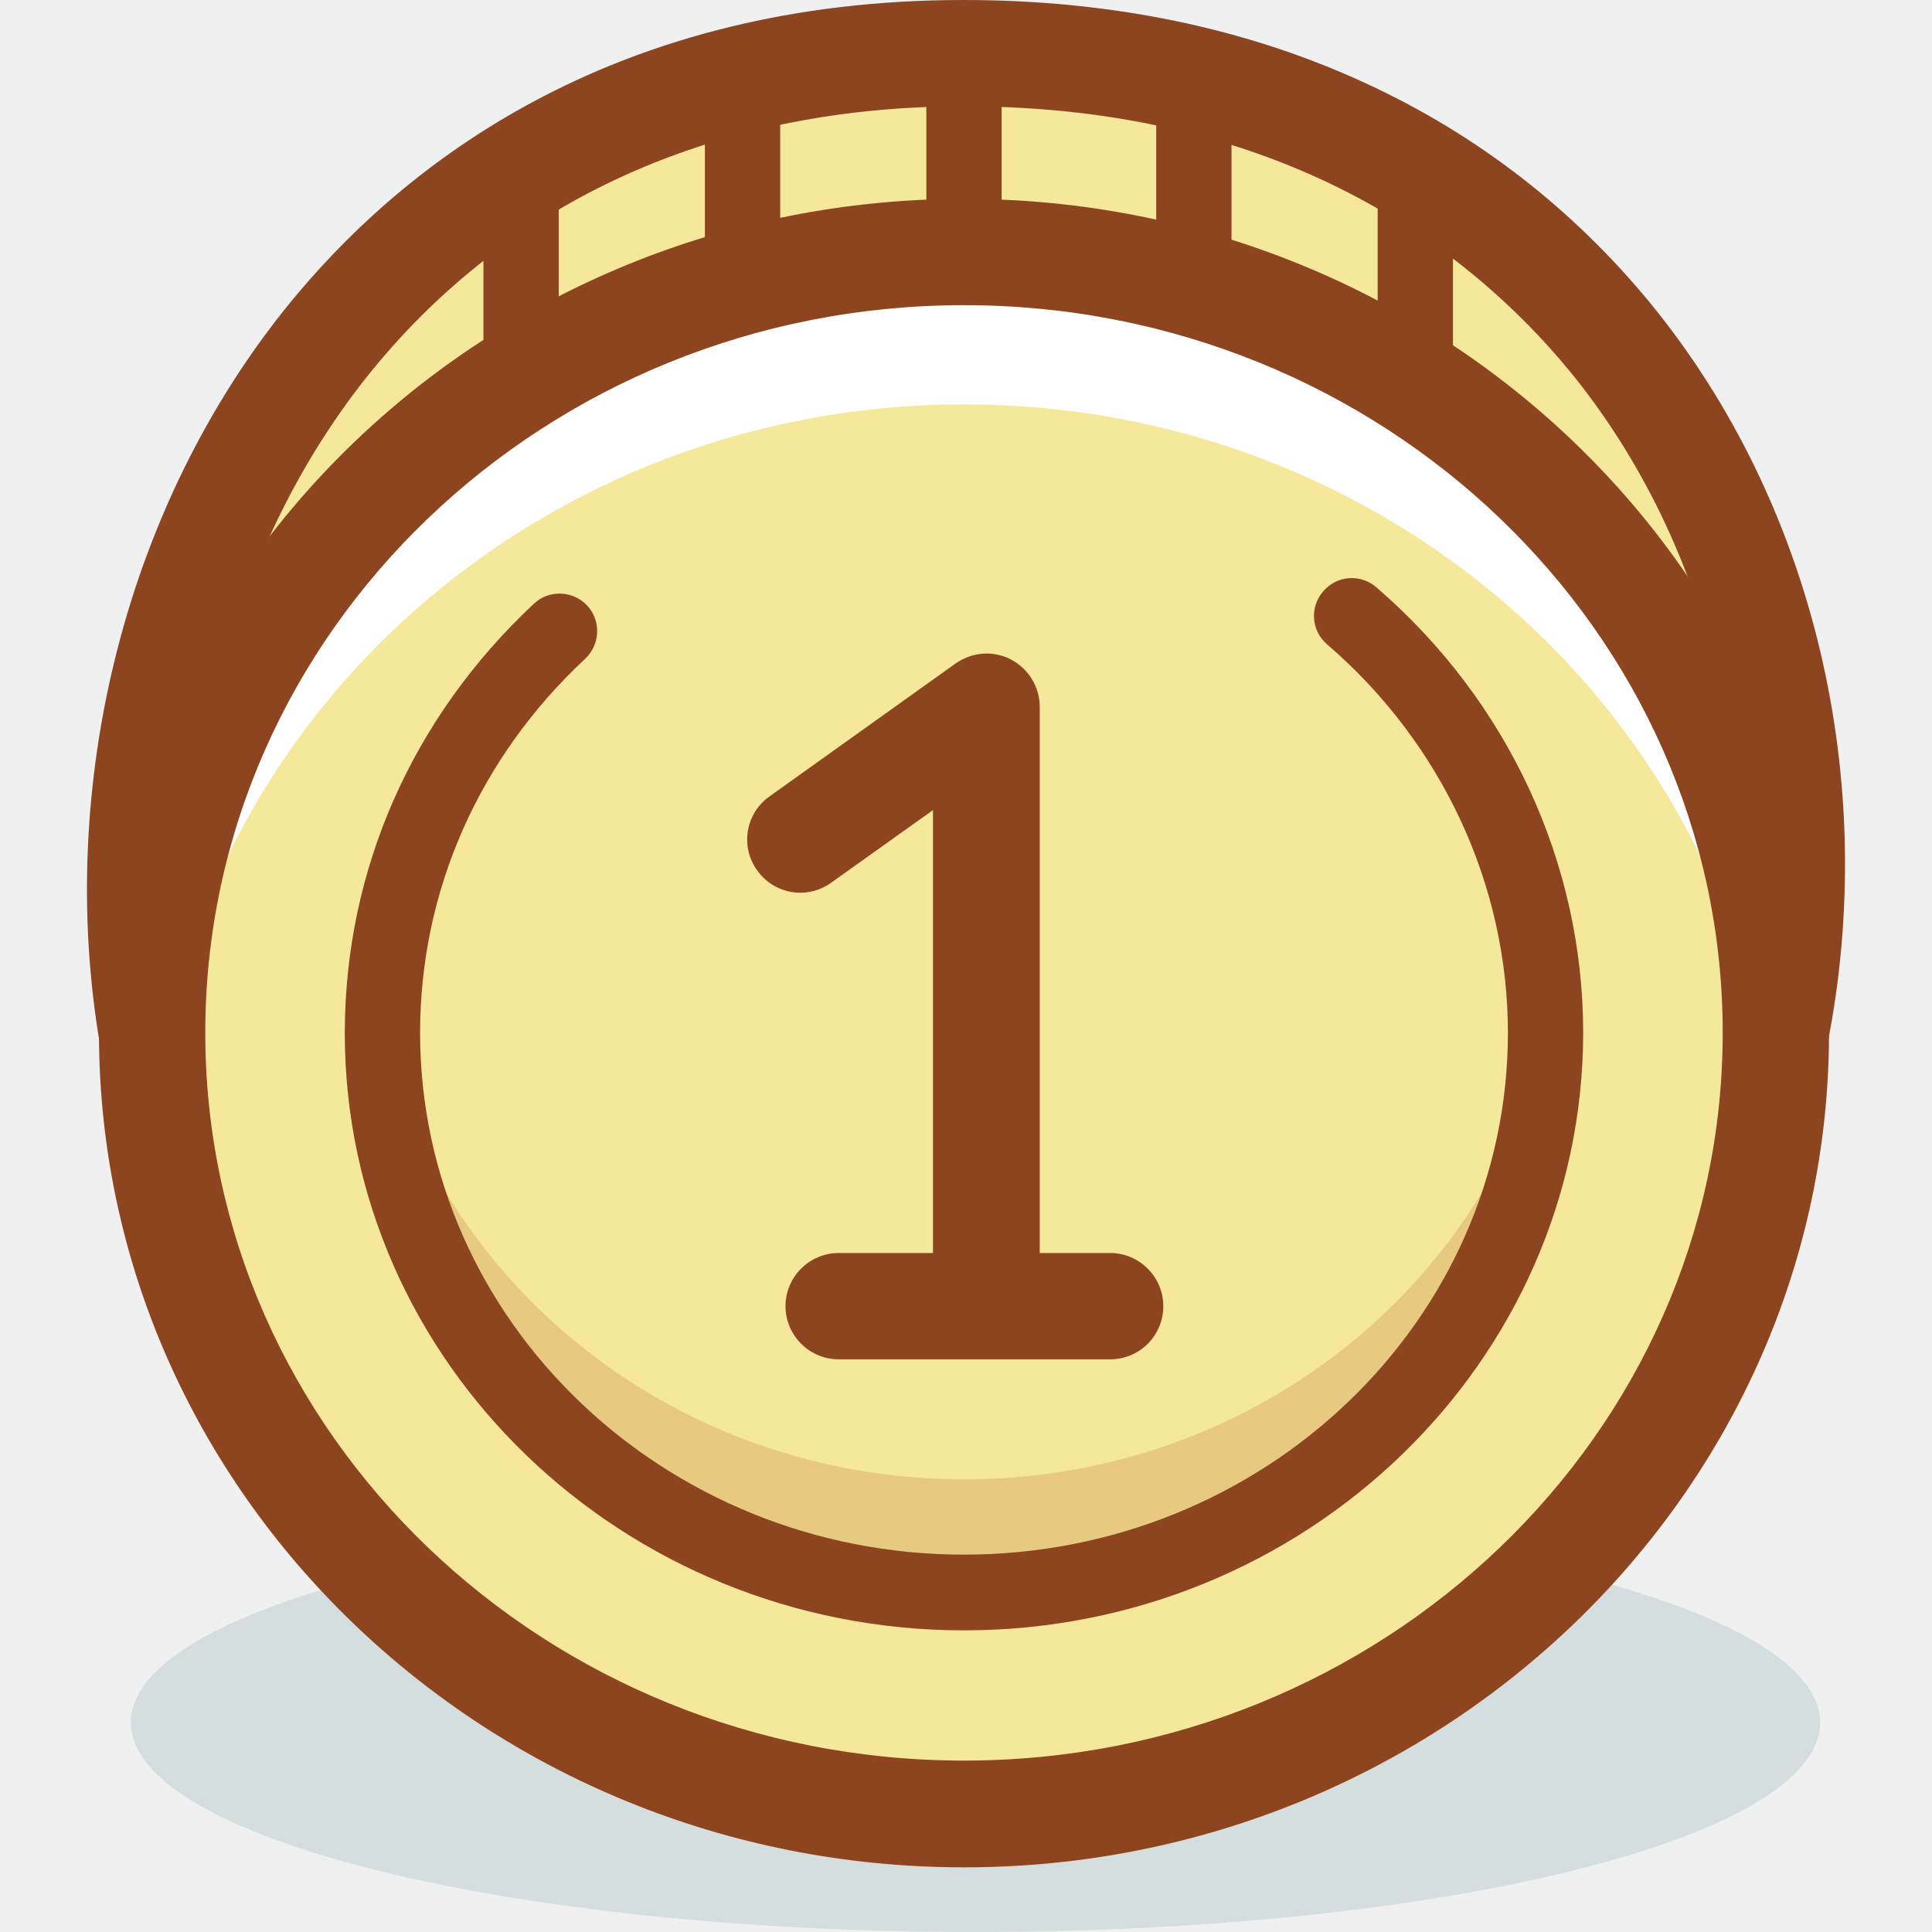
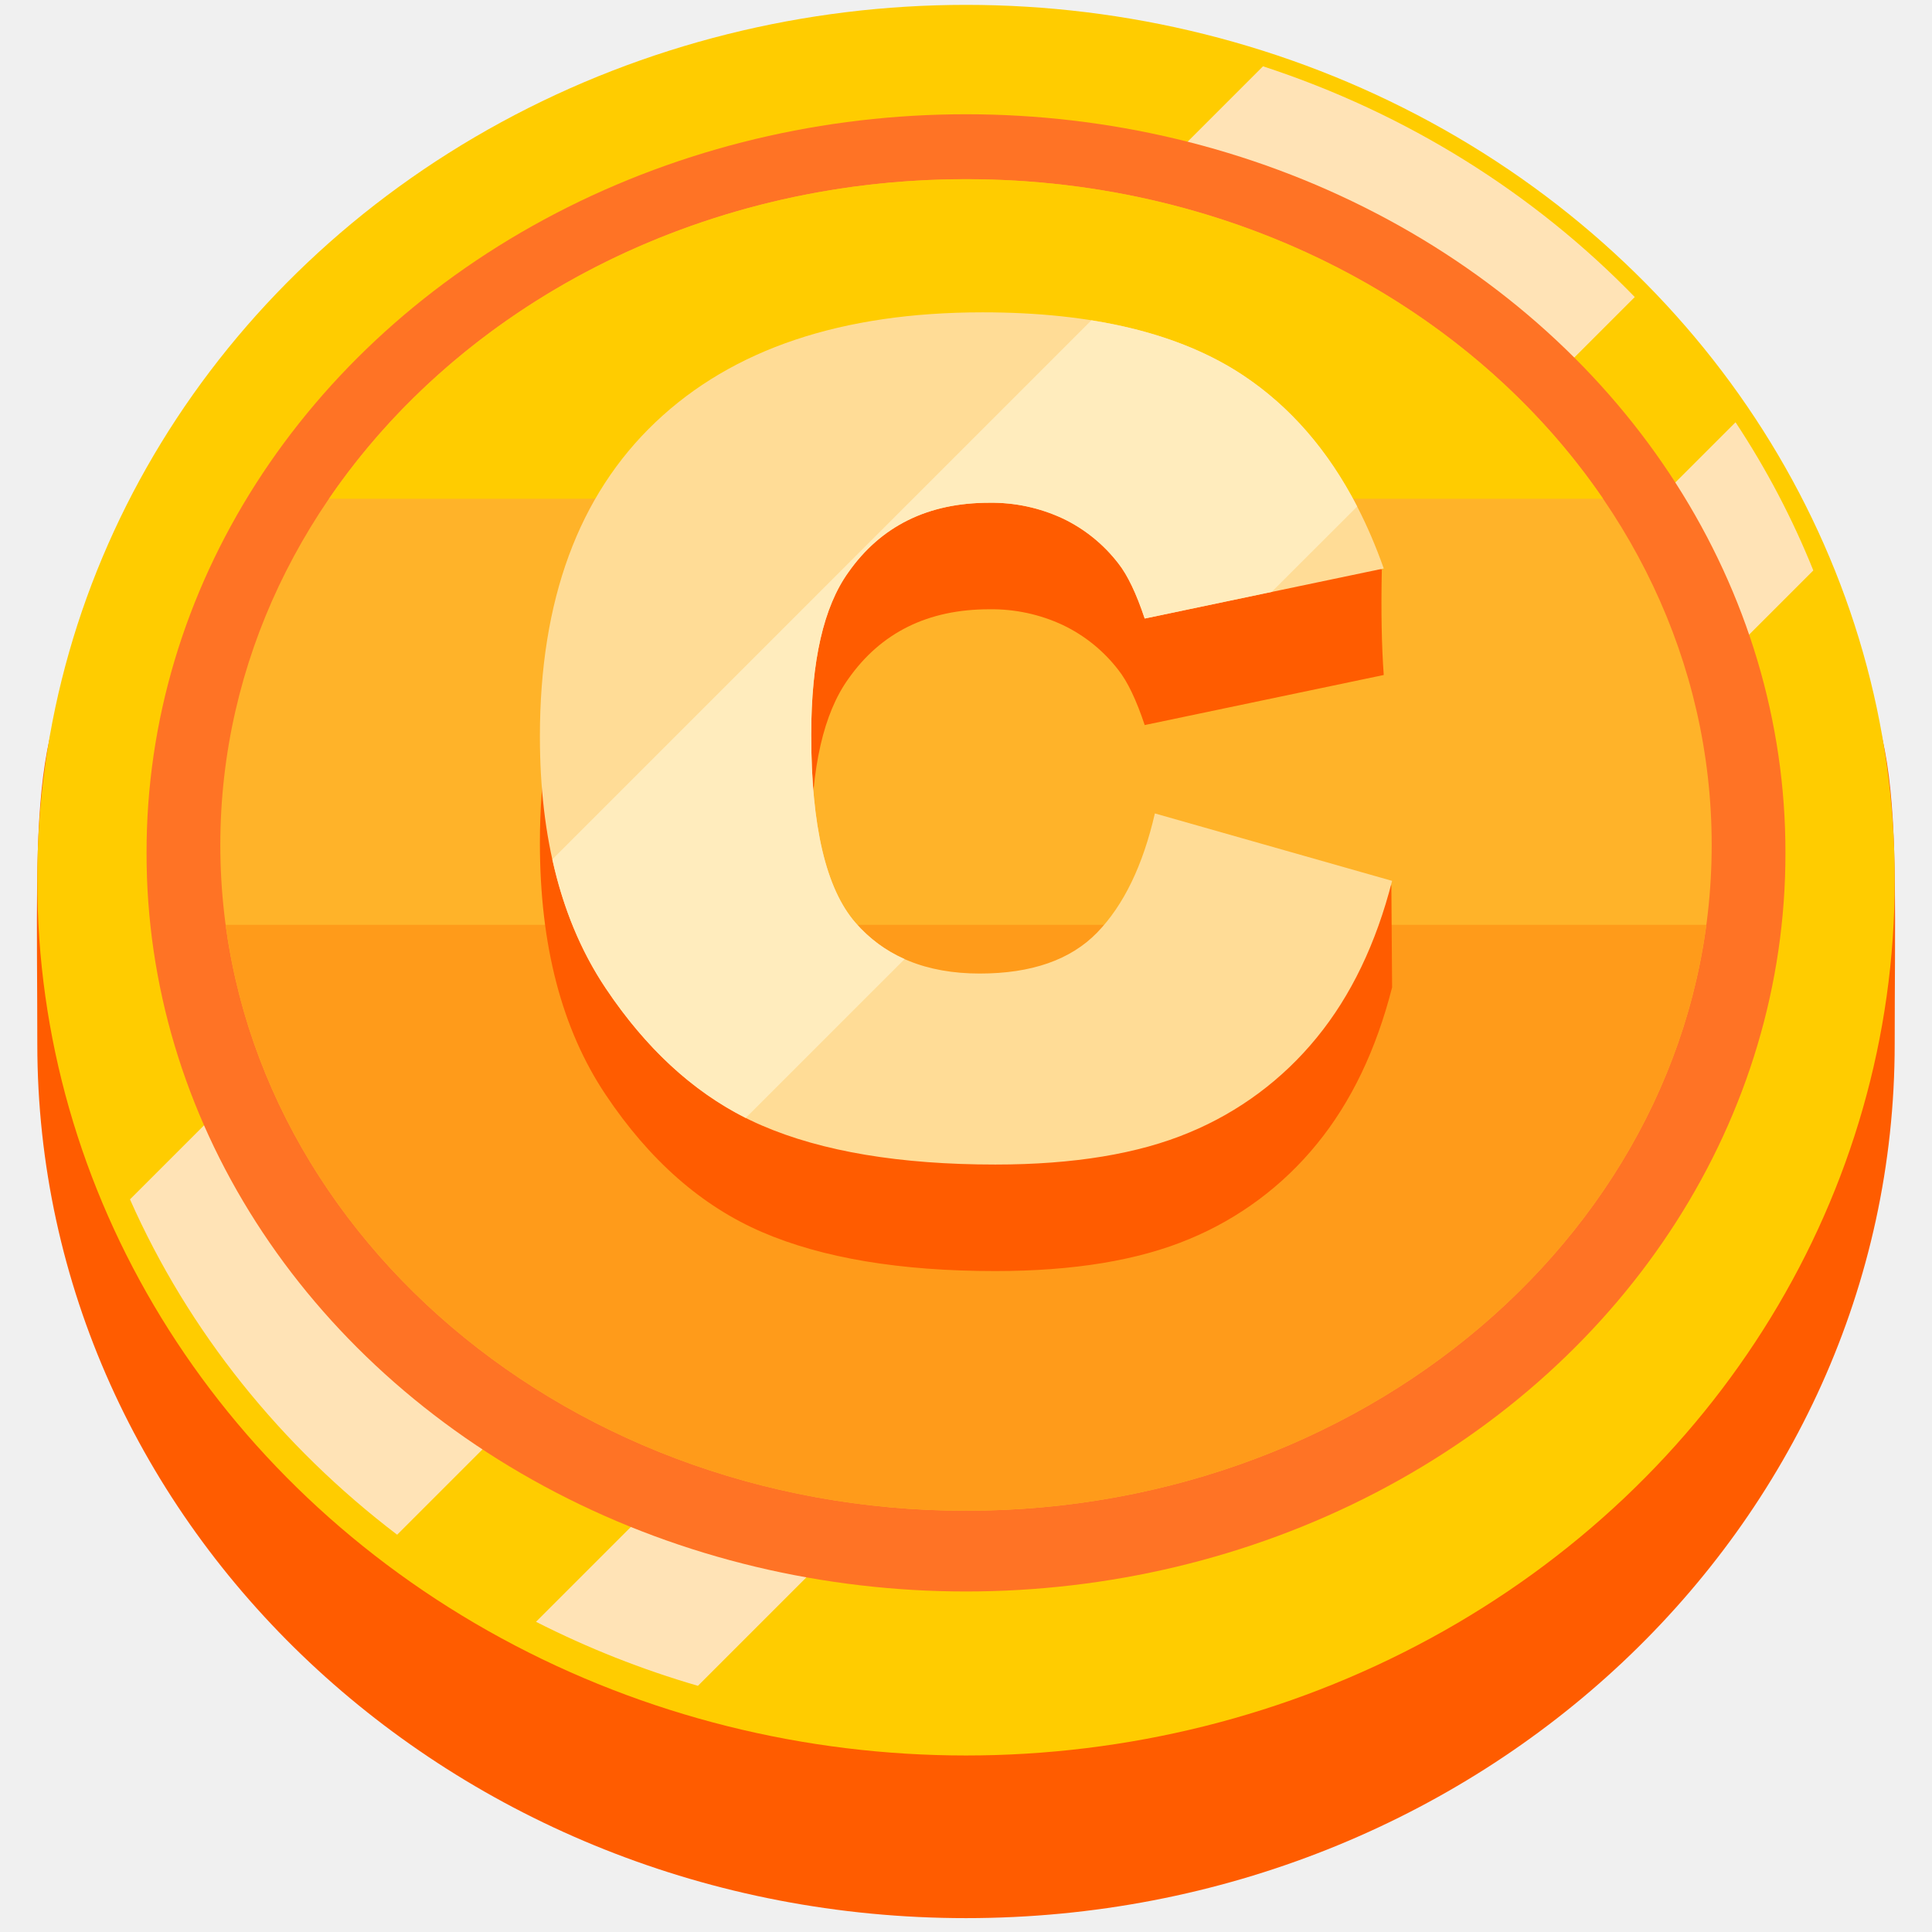
- <svg xmlns="http://www.w3.org/2000/svg" version="1.1" id="Layer_1" x="0px" y="0px" viewBox="0 0 436.2 436.2" style="enable-background:new 0 0 436.2 436.2;" xml:space="preserve">
-   <ellipse style="opacity:0.5;fill:#B8CBCD;enable-background:new    ;" cx="220.247" cy="388.9" rx="190.7" ry="47.3" />
-   <path style="fill:#F6E89A;" d="M400.847,233.7c-19.1,95.5-82.1,130.9-183.3,130.9s-166.9-35-183.3-130.9  c-16.6-98.4,43.4-221.7,183.4-221.7S421.647,129.9,400.847,233.7z" />
-   <path style="fill:#8D4520;" d="M217.647,376.6c-55.8,0-98.3-10.3-130.1-31.5c-34.7-23.1-56.6-59.9-65-109.4  c-4.9-28.8-3.6-59.4,3.8-88.5c7.7-30.4,21.9-58.5,41.1-81.2c25.4-30.1,72.1-66,150.1-66c33.2,0,63.8,6.3,90.8,18.8  c25.2,11.6,46.8,28.4,64.3,49.7c36.9,45.1,51.8,107.7,39.9,167.5c-10,50.1-31.6,85.7-65.9,108.9  C315.147,366.2,272.947,376.6,217.647,376.6z M217.647,24c-54.5,0-100.1,19.9-131.8,57.4c-33.5,39.6-48.7,97.2-39.6,150.2  c14.2,83.6,67.1,120.9,171.4,120.9c101.8,0,154.7-37.4,171.5-121.3c10.6-52.9-2.5-108.1-34.9-147.6  C331.847,56.5,290.047,24,217.647,24z" />
-   <ellipse style="fill:#F6E89A;" cx="217.647" cy="233.3" rx="183.3" ry="176.3" />
-   <g>
-     <path style="fill:#8D4520;" d="M217.647,64.3c-4.7,0-8.5-3.8-8.5-8.5V12c0-4.7,3.8-8.5,8.5-8.5s8.5,3.8,8.5,8.5v43.8   C226.147,60.5,222.347,64.3,217.647,64.3z" />
-     <path style="fill:#8D4520;" d="M167.647,75.4c-4.7,0-8.5-3.8-8.5-8.5V25.3c0-4.7,3.8-8.5,8.5-8.5s8.5,3.8,8.5,8.5v41.5   C176.147,71.6,172.347,75.4,167.647,75.4z" />
-     <path style="fill:#8D4520;" d="M117.647,94.8c-4.7,0-8.5-3.8-8.5-8.5v-45c0-4.7,3.8-8.5,8.5-8.5s8.5,3.8,8.5,8.5v45   C126.147,91,122.347,94.8,117.647,94.8z" />
-     <path style="fill:#8D4520;" d="M269.547,76.5c-4.7,0-8.5-3.8-8.5-8.5V25.3c0-4.7,3.8-8.5,8.5-8.5s8.5,3.8,8.5,8.5V68   C278.047,72.7,274.247,76.5,269.547,76.5z" />
-     <path style="fill:#8D4520;" d="M319.547,94.8c-4.7,0-8.5-3.8-8.5-8.5v-45c0-4.7,3.8-8.5,8.5-8.5s8.5,3.8,8.5,8.5v45   C328.047,91,324.247,94.8,319.547,94.8z" />
-   </g>
-   <path style="fill:#E8C980;" d="M217.647,334c-69.5,0-126.8-50.5-134.4-115.4c-0.6,4.8-0.9,9.7-0.9,14.7  c0,71.9,60.6,130.1,135.3,130.1s135.3-58.3,135.3-130.1c0-5-0.3-9.9-0.9-14.7C344.347,283.5,287.147,334,217.647,334z" />
-   <g>
-     <path style="fill:#8D4520;" d="M217.647,368.1c-77.1,0-139.8-60.5-139.8-134.8c0-36.9,15.2-71.3,42.7-97c3.4-3.2,8.8-3,12,0.4   s3,8.8-0.4,12c-24,22.4-37.3,52.4-37.3,84.5c0,65,55.1,117.8,122.8,117.8s122.8-52.8,122.8-117.8c0-33.4-14.9-65.4-40.8-87.7   c-3.6-3.1-4-8.4-0.9-12s8.4-4,12-0.9c29.7,25.6,46.7,62.2,46.7,100.6C357.347,307.6,294.647,368.1,217.647,368.1z" />
-     <path style="fill:#8D4520;" d="M222.647,305.5c-6.6,0-12-5.4-12-12V182.9l-23,16.4c-5.4,3.9-12.9,2.6-16.7-2.8   c-3.9-5.4-2.6-12.9,2.8-16.7l42-30c3.7-2.6,8.5-3,12.5-0.9s6.5,6.2,6.5,10.7v134C234.647,300.1,229.247,305.5,222.647,305.5z" />
-     <path style="fill:#8D4520;" d="M250.647,306.9h-61.3c-6.6,0-12-5.4-12-12c0-6.6,5.4-12,12-12h61.3c6.6,0,12,5.4,12,12   C262.647,301.5,257.347,306.9,250.647,306.9z" />
-   </g>
-   <path style="fill:#FFFFFF;" d="M217.647,91.3c95.2,0,173.4,69.8,182.4,159.1c0.6-5.7,0.9-11.4,0.9-17.2  c0-97.4-82.1-176.3-183.3-176.3s-183.3,78.9-183.3,176.3c0,5.8,0.3,11.5,0.9,17.2C44.247,161.2,122.447,91.3,217.647,91.3z" />
-   <path style="fill:#8D4520;" d="M217.647,421.6c-107.7,0-195.3-84.5-195.3-188.3s87.6-188.4,195.3-188.4s195.3,84.5,195.3,188.3  S325.247,421.6,217.647,421.6z M217.647,68.9c-94.4,0-171.3,73.7-171.3,164.3s76.8,164.3,171.3,164.3c94.4,0,171.3-73.7,171.3-164.3  S312.047,68.9,217.647,68.9z" />
-   <g>
- </g>
-   <g>
- </g>
-   <g>
- </g>
-   <g>
- </g>
-   <g>
- </g>
-   <g>
- </g>
-   <g>
- </g>
-   <g>
- </g>
-   <g>
- </g>
-   <g>
- </g>
-   <g>
- </g>
-   <g>
- </g>
-   <g>
- </g>
-   <g>
- </g>
-   <g>
- </g>
+ <svg xmlns="http://www.w3.org/2000/svg" t="1642837539272" class="icon" viewBox="0 0 1024 1024" version="1.1" p-id="54596" width="200" height="200">
+   <path d="M512 1016.647c271.853 0 492.225-207.4 492.225-463.27s25.856-261.313-492.225-261.313S19.775 297.507 19.775 553.377s220.372 463.27 492.225 463.27z" fill="#FF5C00" p-id="54597" />
+   <path d="M19.775 466.514a492.225 463.27 0 1 0 984.449 0 492.225 463.27 0 1 0-984.449 0Z" fill="#FFCC00" p-id="54598" />
+   <path d="M919.875 223.809a439.719 439.719 0 0 1 41.217 78.537L369.916 893.522a493.752 493.752 0 0 1-85.821-33.933z m-250.461-188.665c76.251 24.899 143.75 67.386 197.049 122.295L210.498 813.432c-61.627-46.919-110.664-107.869-141.604-177.739z" fill="#FFE3B6" p-id="54599" />
+   <path d="M77.684 452.037a434.316 390.884 0 1 0 868.631 0 434.316 390.884 0 1 0-868.631 0Z" fill="#FF7325" p-id="54600" />
+   <path d="M116.773 447.847a395.227 352.882 0 1 0 790.455 0 395.227 352.882 0 1 0-790.455 0Z" fill="#FFB329" p-id="54601" />
+   <path d="M904.404 490.193c-23.431 174.916-190.189 310.536-392.404 310.536s-368.973-135.619-392.404-310.536z" fill="#FF9B1A" p-id="54602" />
+   <path d="M512 94.965c143.016 0 268.275 67.81 337.665 169.383H174.363c69.391-101.573 194.649-169.383 337.665-169.383z" fill="#FFCC00" p-id="54603" />
+   <path d="M612.105 487.595l125.344-18.435 0.395 54.174c-8.469 33.143-21.738 60.837-39.918 83.054a171.924 171.924 0 0 1-67.612 50.335c-26.932 11.292-61.204 16.967-102.787 16.967-50.476 0-91.693-6.888-123.706-20.693-31.985-13.805-59.595-38.055-82.828-72.807-23.234-34.724-34.836-79.187-34.836-133.389 0-72.27 20.439-127.771 61.288-166.588 40.878-38.817 98.666-58.211 173.42-58.211 58.494 0 104.481 11.123 137.963 33.34 13.184 8.751 37.716 24.278 73.569 46.58-0.452 21.794-0.113 40.426 1.016 55.84l-126.699 26.537c-4.432-13.325-9.09-23.036-13.946-29.19a81.36 81.36 0 0 0-29.444-23.827 89.096 89.096 0 0 0-38.958-8.356c-32.522 0-57.449 12.309-74.754 36.926-13.099 18.265-19.648 46.947-19.648 86.047 0 48.444 7.82 81.643 23.431 99.597 15.64 17.983 37.603 26.96 65.89 26.96 27.44 0 48.19-7.255 62.248-21.738 14.031-14.482 24.222-35.542 30.574-63.123z" fill="#FF5C00" p-id="54604" />
+   <path d="M612.105 431.134L737.844 466.874c-8.469 33.143-21.738 60.837-39.918 83.054a171.924 171.924 0 0 1-67.612 50.335c-26.932 11.292-61.204 16.967-102.787 16.967-50.476 0-91.693-6.888-123.706-20.693-31.985-13.805-59.595-38.055-82.828-72.807-23.234-34.724-34.836-79.187-34.836-133.389 0-72.27 20.439-127.771 61.288-166.588 40.878-38.817 98.666-58.211 173.42-58.211 58.494 0 104.481 11.123 137.963 33.34 33.453 22.246 58.324 56.376 74.585 102.42l-126.699 26.537c-4.432-13.325-9.09-23.036-13.946-29.19a81.36 81.36 0 0 0-29.444-23.827 89.096 89.096 0 0 0-38.958-8.356c-32.522 0-57.449 12.309-74.754 36.926-13.099 18.265-19.648 46.947-19.648 86.047 0 48.444 7.82 81.643 23.431 99.597 15.64 17.983 37.603 26.96 65.89 26.96 27.44 0 48.19-7.255 62.248-21.738 14.031-14.482 24.222-35.542 30.574-63.123z" fill="#FFDC96" p-id="54605" />
+   <path d="M658.799 198.882c24.956 16.571 45.141 39.777 60.526 69.588l-45.31 45.254-67.302 14.115c-4.432-13.325-9.09-23.036-13.946-29.19a81.36 81.36 0 0 0-29.444-23.827 89.096 89.096 0 0 0-38.958-8.356c-32.522 0-57.449 12.309-74.754 36.926-13.099 18.265-19.648 46.947-19.648 86.047 0 48.444 7.82 81.643 23.431 99.597 7.312 8.413 15.978 14.849 26.057 19.31l-84.212 84.183c-28.372-14.285-53.13-37.208-74.246-68.798-13.127-19.648-22.556-42.374-28.231-68.261l285.693-285.693c31.985 5.081 58.776 14.793 80.372 29.106z" fill="#FFECBD" p-id="54606" />
</svg>
